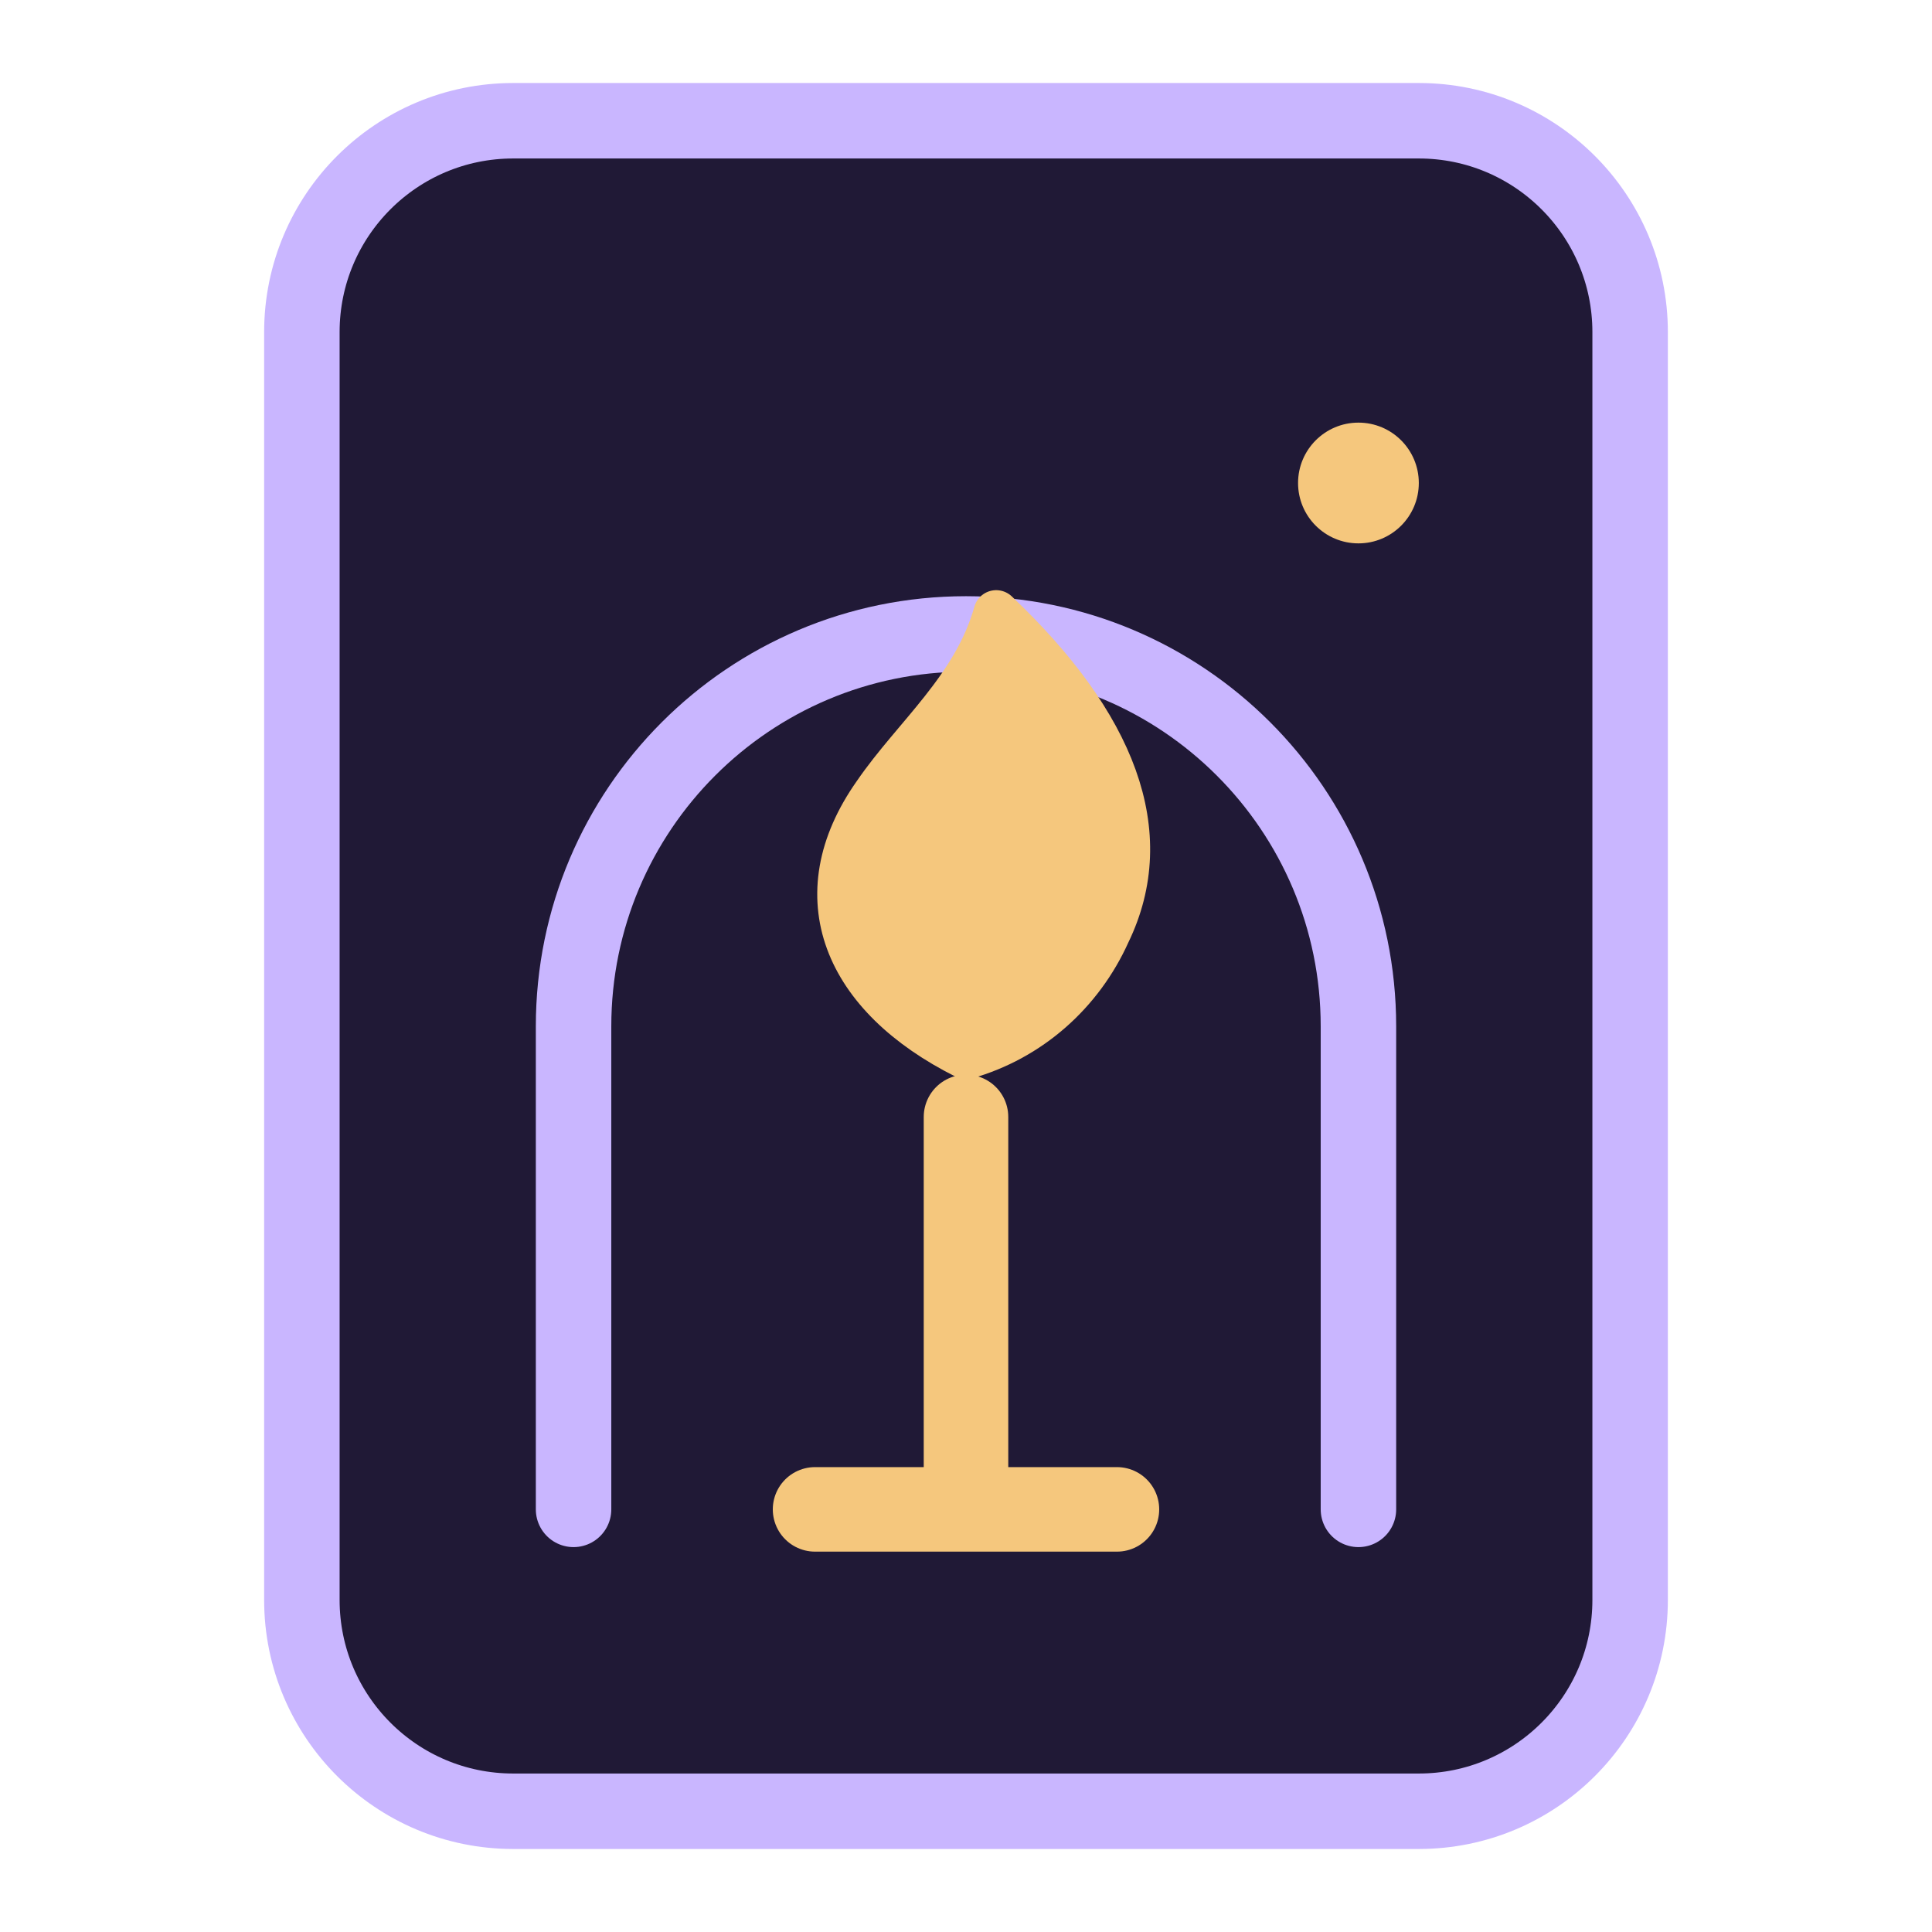
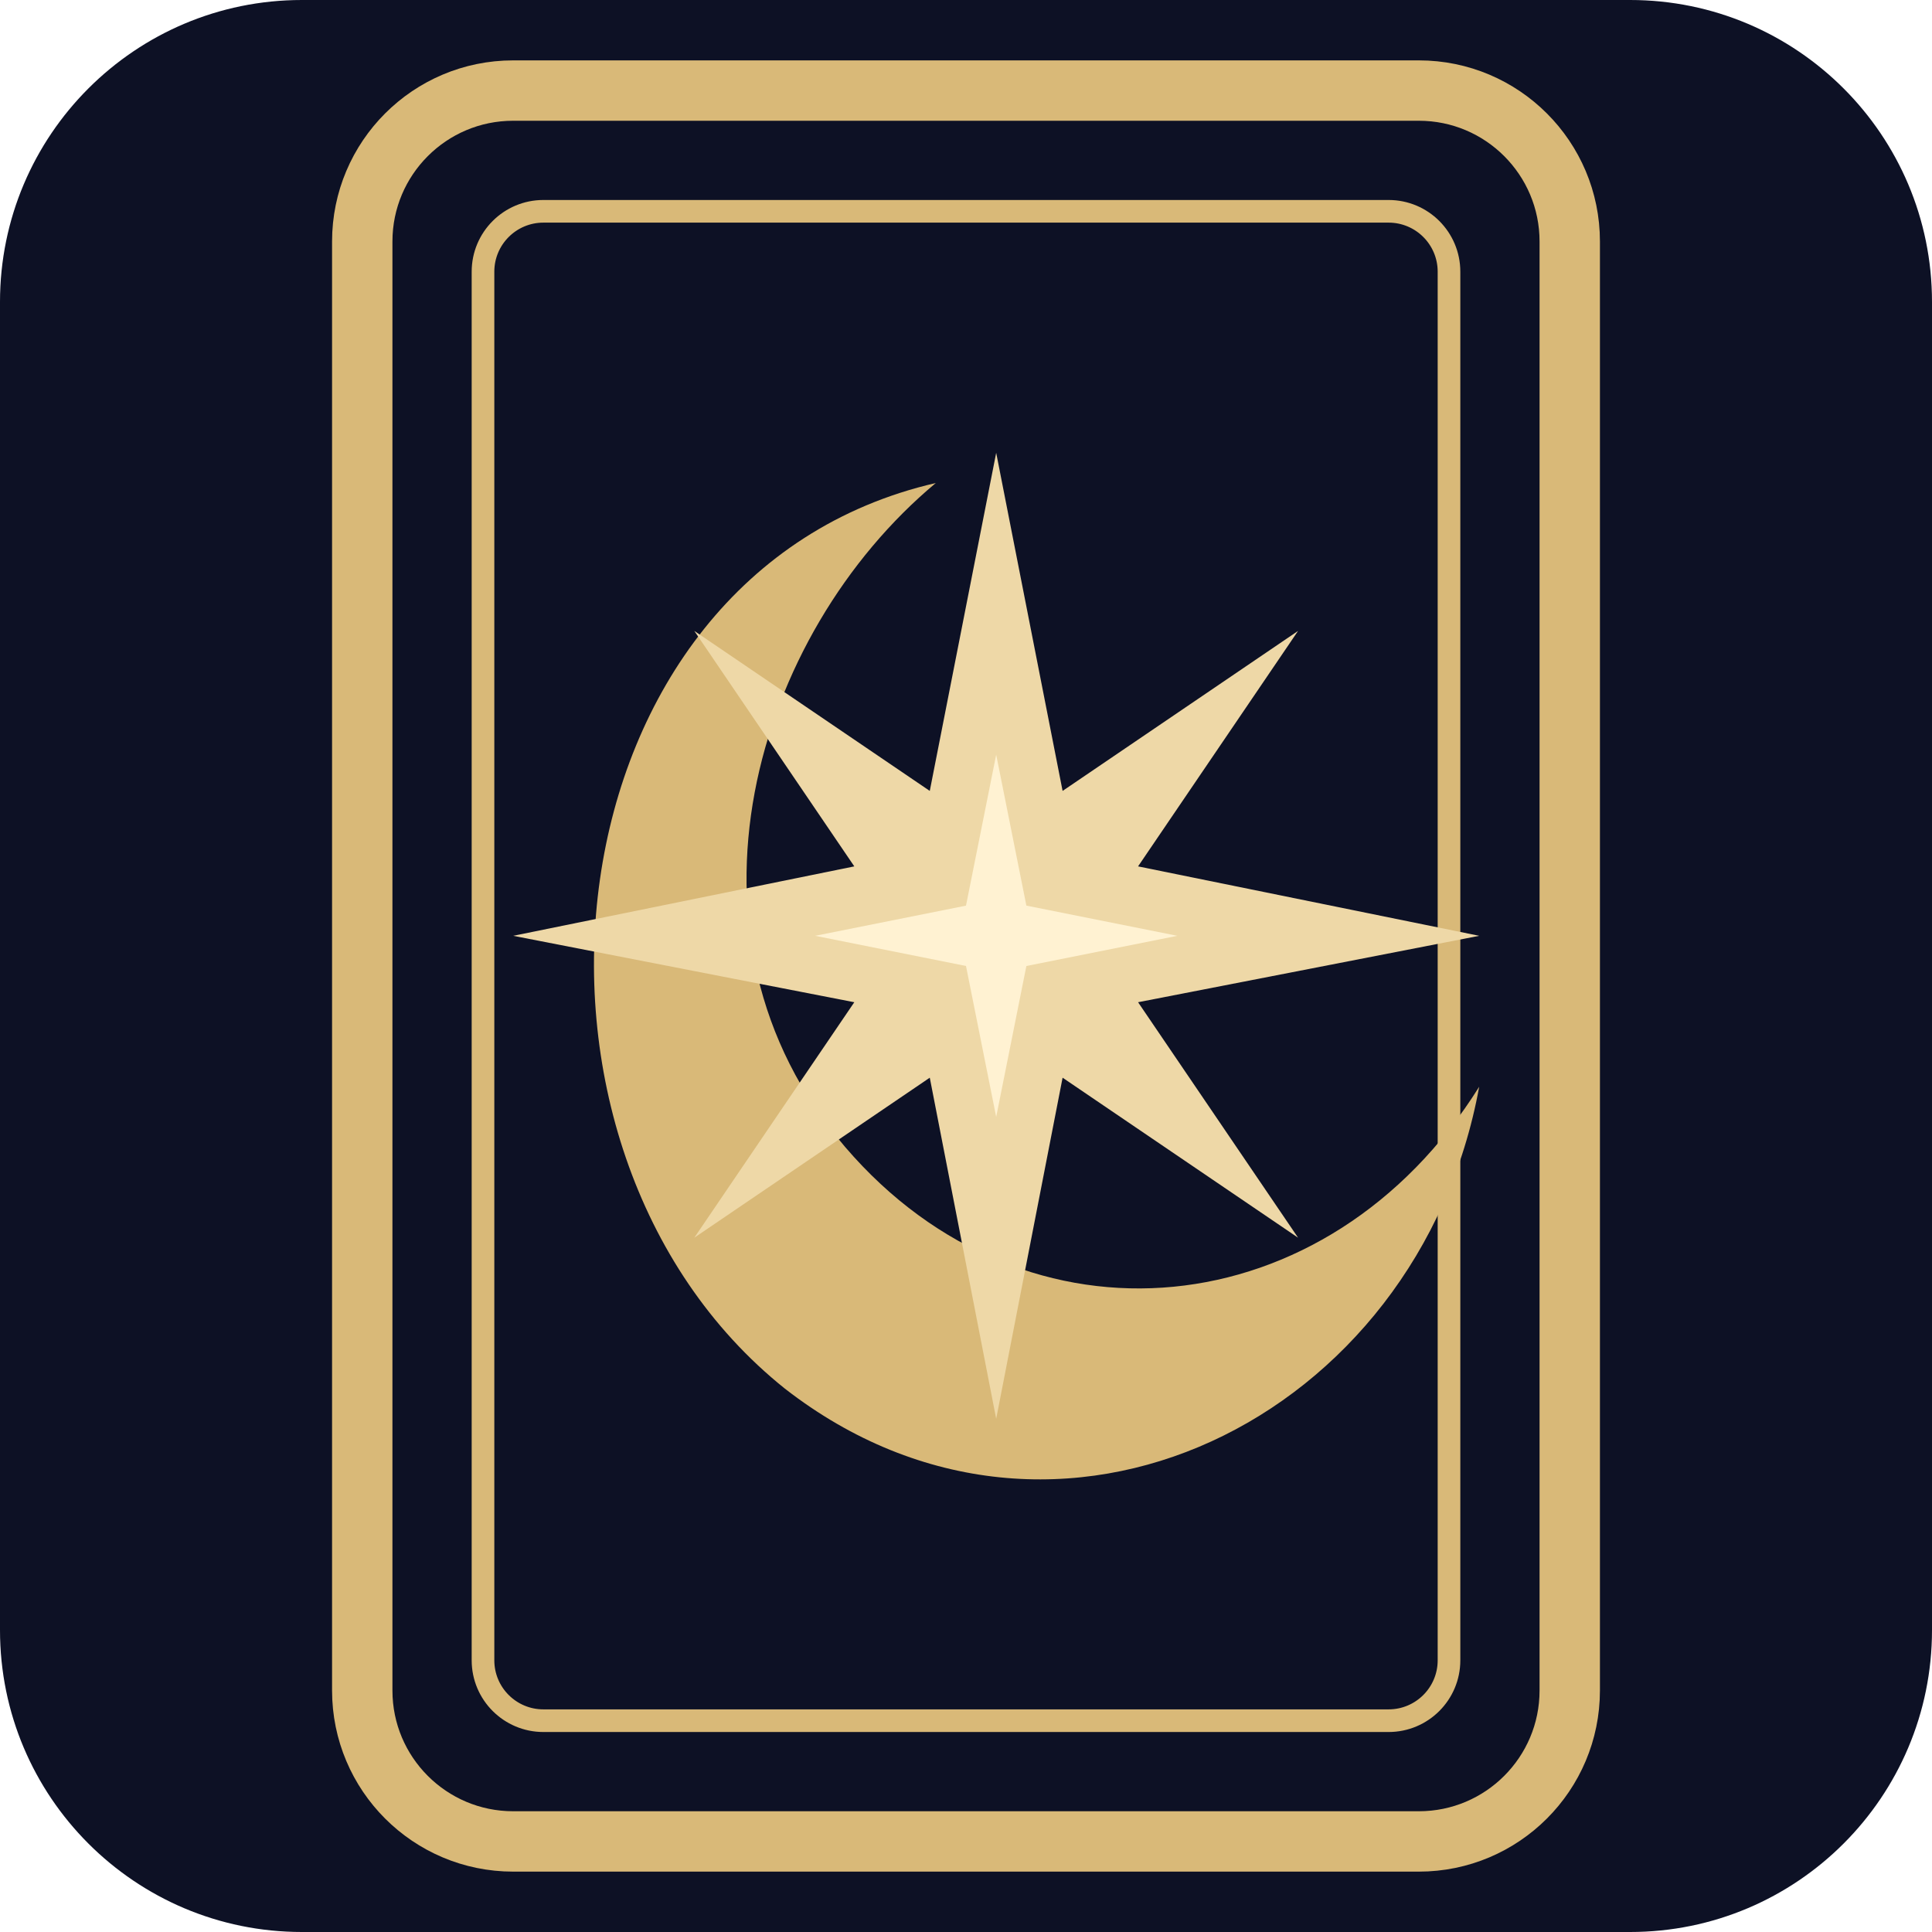
- <svg xmlns="http://www.w3.org/2000/svg" viewBox="0 0 64 64">
-   <rect x="10" y="4" width="44" height="56" rx="7" fill="#201936" stroke="#c9b6ff" stroke-width="2.5" />
-   <path d="M19 50V34a13 13 0 0 1 26 0v16" fill="none" stroke="#c9b6ff" stroke-linecap="round" stroke-width="2.5" />
-   <path d="M32 50V37M27 50h10" fill="none" stroke="#f5c77d" stroke-linecap="round" stroke-width="2.8" />
-   <path d="M32 35c-4-2-5.4-5.3-3-8.7 1.3-1.9 3.3-3.5 4-6 3.9 3.7 5.3 7.3 3.7 10.6-.9 2-2.6 3.5-4.7 4.1Z" fill="#f5c77d" stroke="#f5c77d" stroke-linejoin="round" stroke-width="1.5" />
-   <circle cx="45" cy="16" r="2" fill="#f5c77d" />
+ <svg xmlns="http://www.w3.org/2000/svg" viewBox="0 0 64 64" fill="none">
+   <rect width="64" height="64" rx="10" fill="#0d1125" />
+   <rect x="12" y="3" width="40" height="58" rx="5" fill="#0d1125" stroke="#d9b978" stroke-width="2" />
+   <rect x="16" y="7" width="32" height="50" rx="2" stroke="#d9b978" stroke-width="0.75" />
+   <path d="M31 16C18 19 16 38 26 46c9 7 21 1 23-10-5 8-15 9-21 2-6-7-3-17 3-22Z" fill="#d9b978" />
+   <path d="m33 15 2.2 11.2 7.8-5.3-5.3 7.8L49 31l-11.3 2.2 5.3 7.8-7.8-5.3L33 47l-2.2-11.3-7.8 5.3 5.3-7.8L17 31l11.3-2.3-5.3-7.8 7.8 5.3Z" fill="#eed8a7" />
+   <path d="m33 25 1 5 5 1-5 1-1 5-1-5-5-1 5-1Z" fill="#fff2d2" />
</svg>
